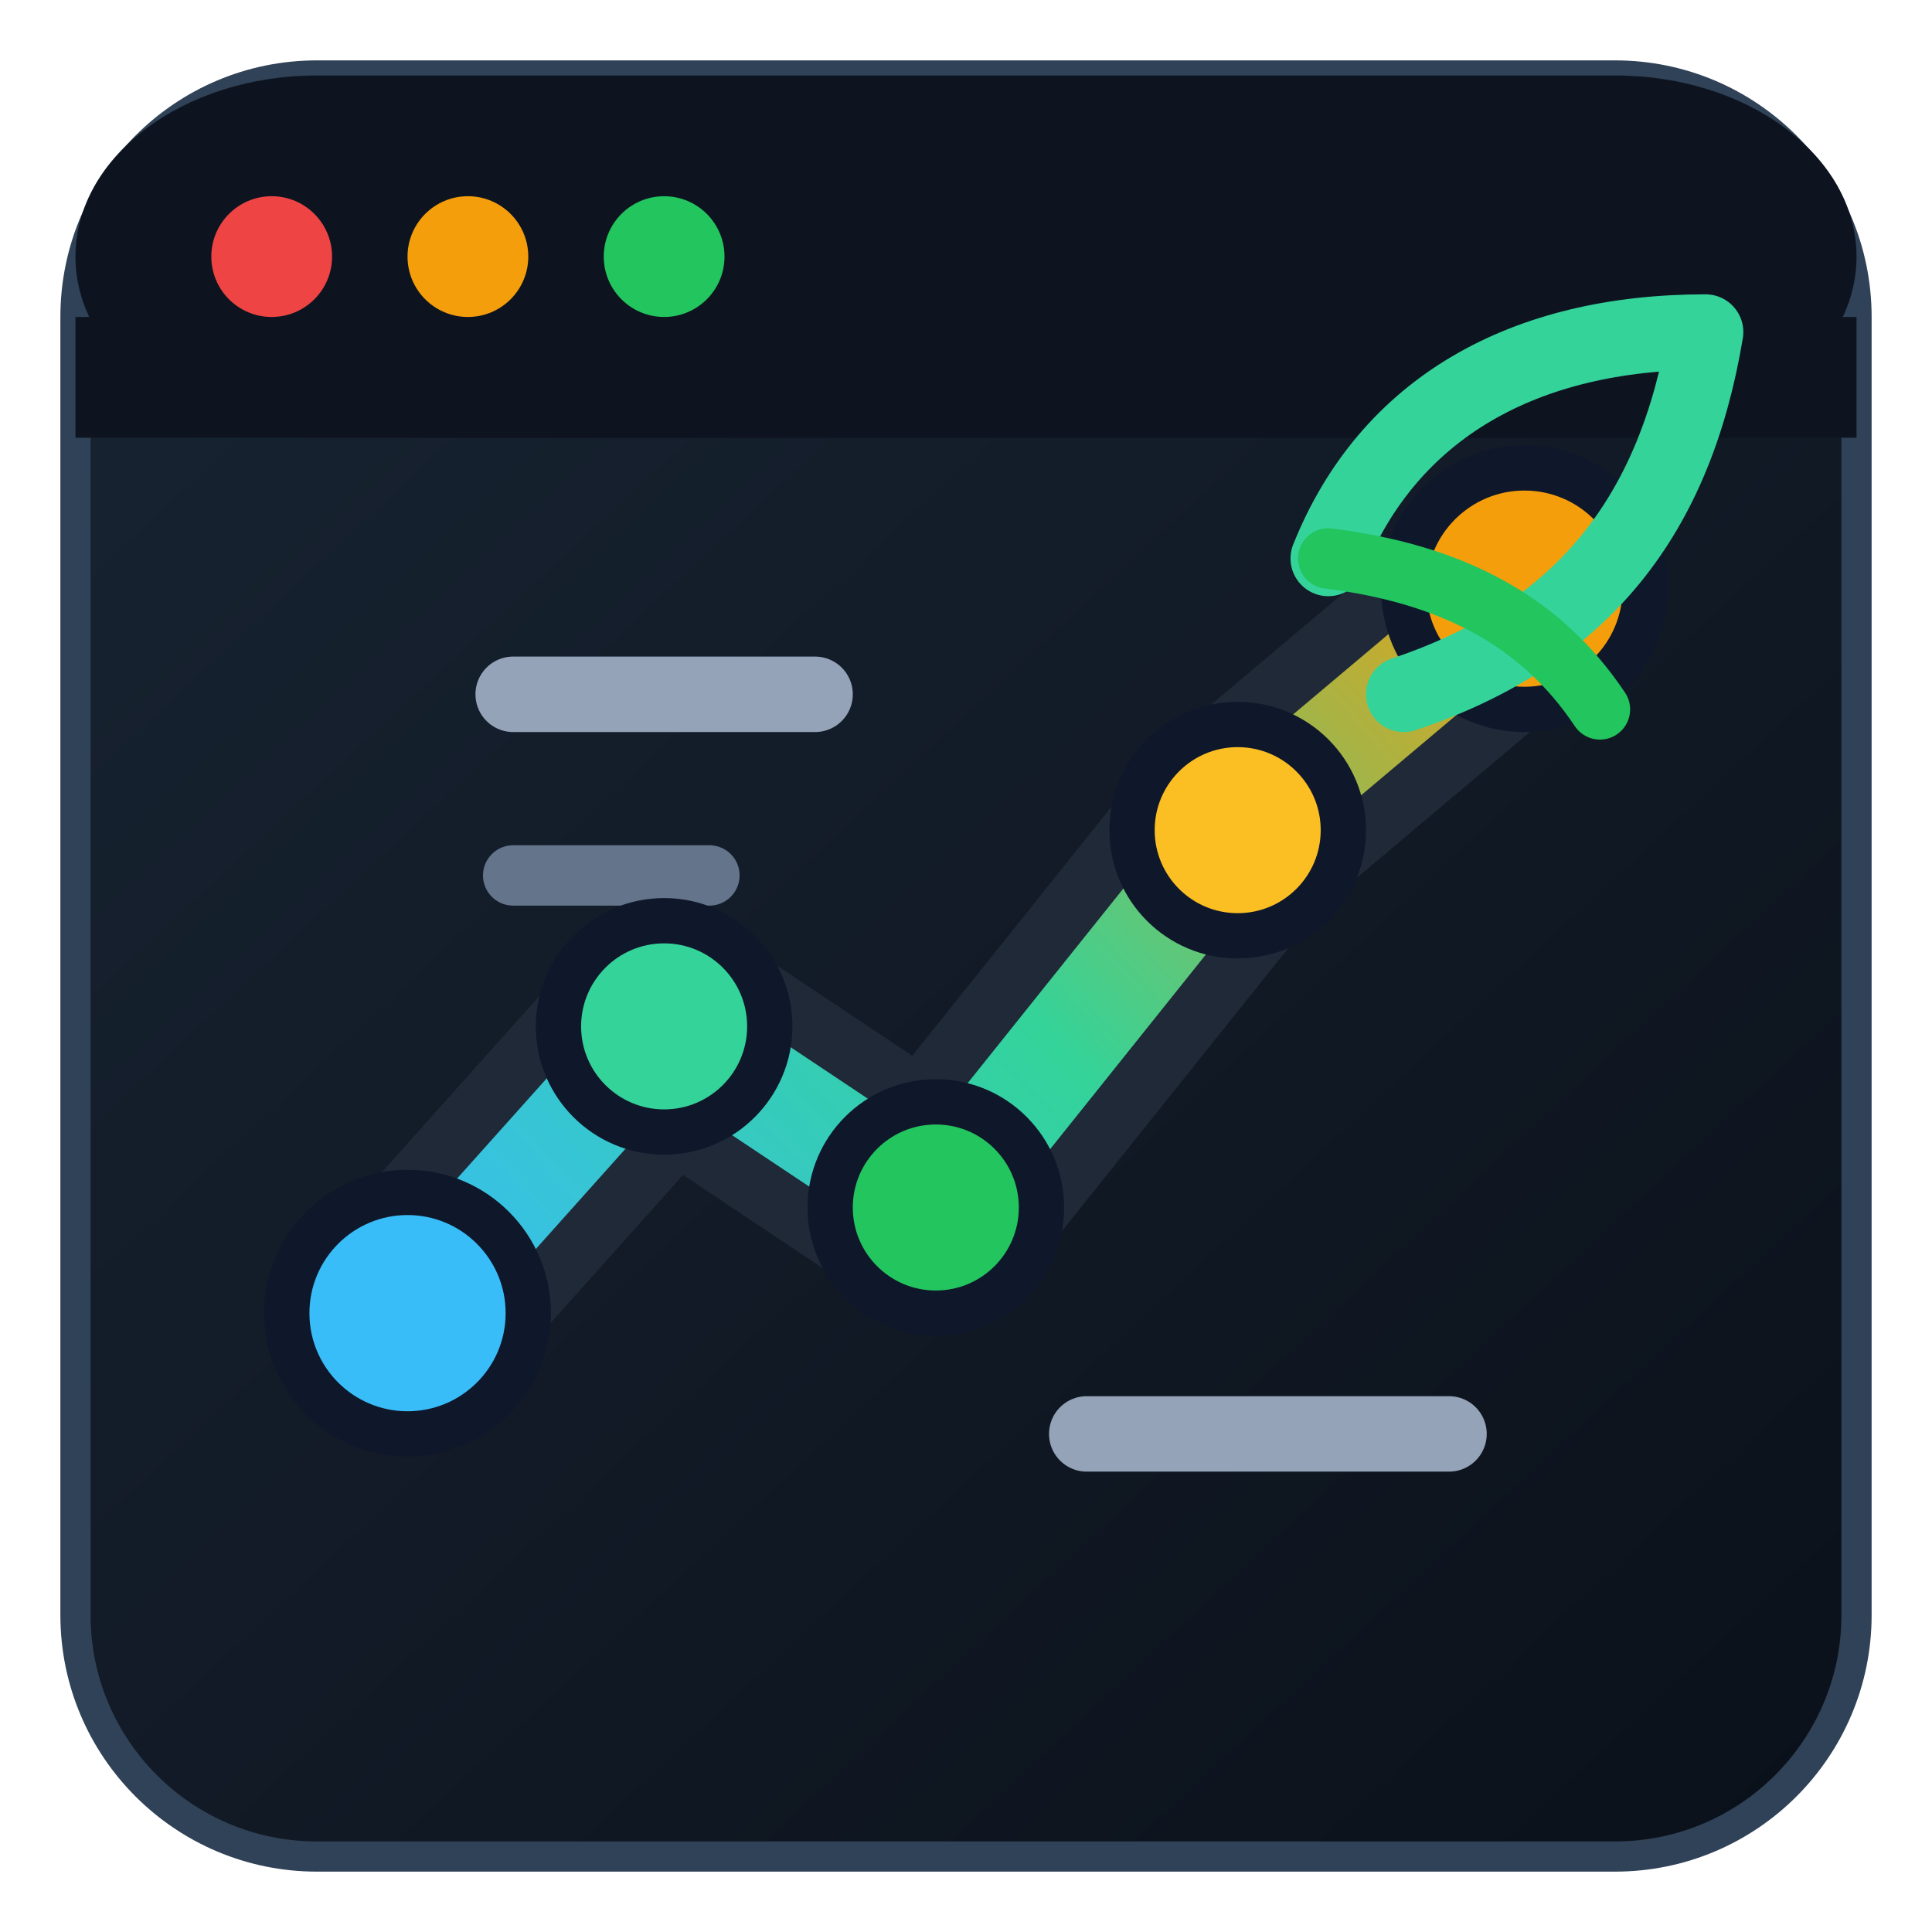
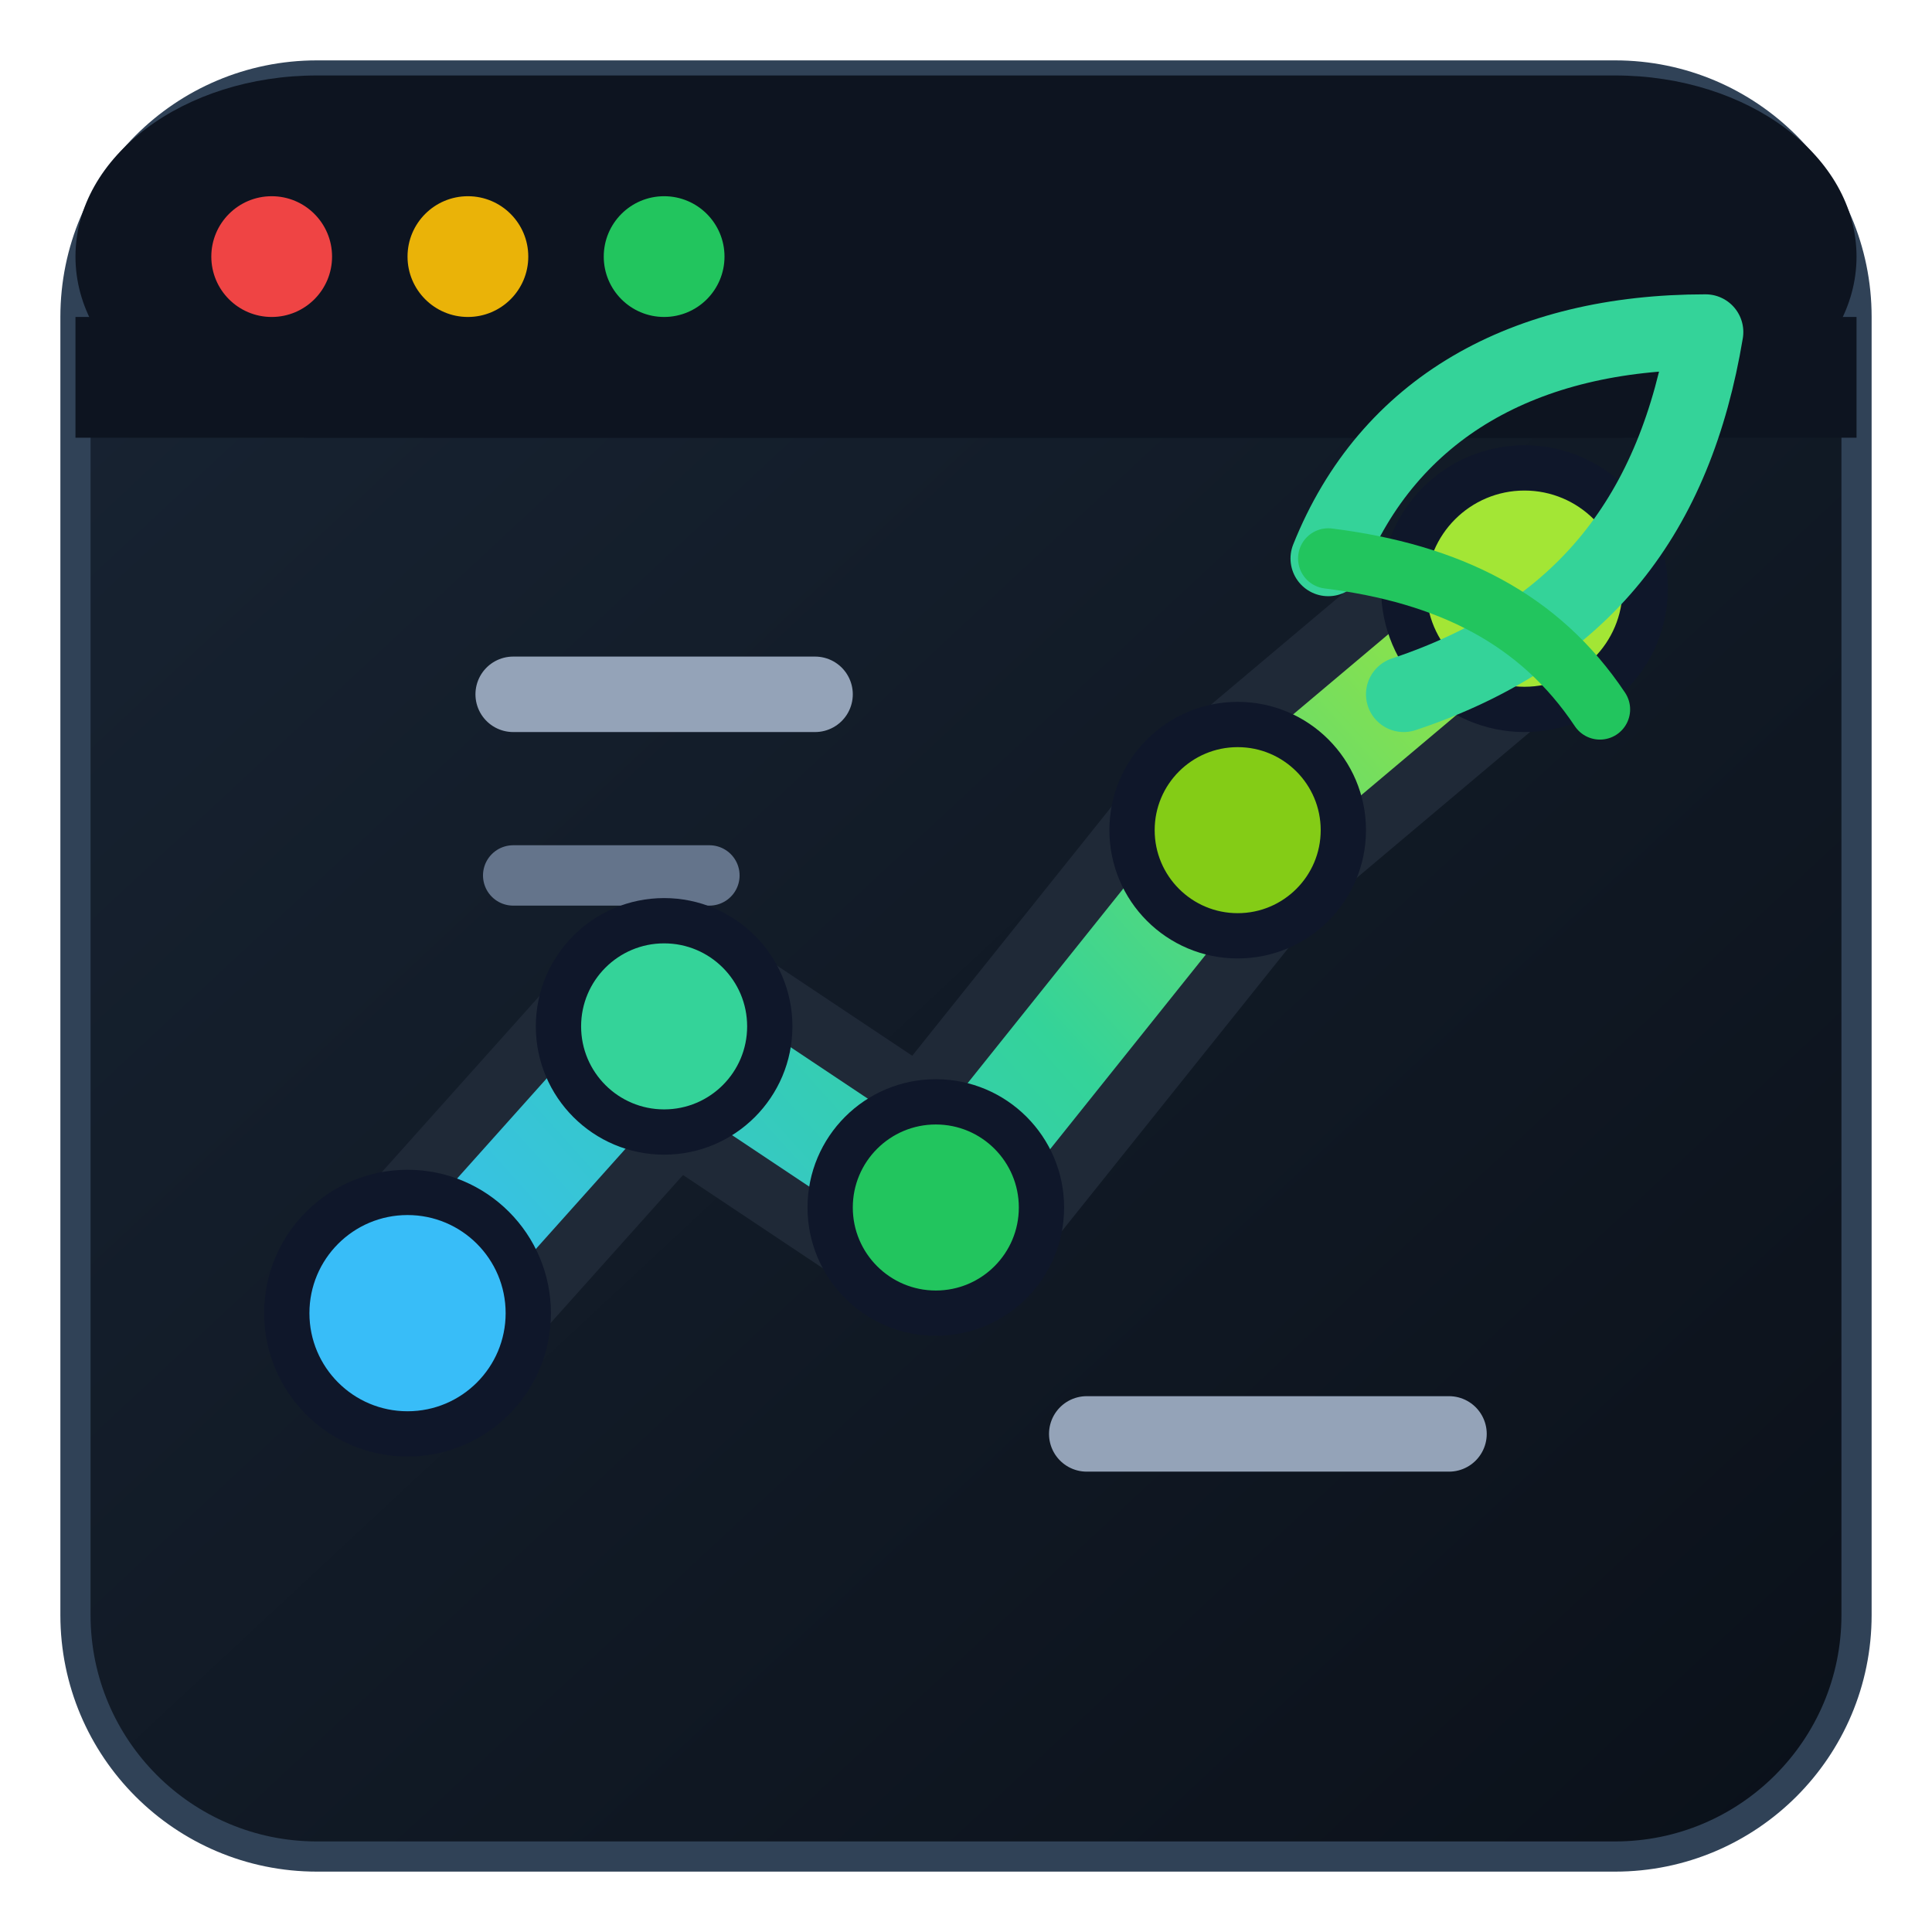
<svg xmlns="http://www.w3.org/2000/svg" viewBox="0 0 128 128" role="img" aria-label="Forager">
  <defs>
    <linearGradient id="shell" x1="10" y1="6" x2="118" y2="122" gradientUnits="userSpaceOnUse">
      <stop offset="0" stop-color="#182433" />
      <stop offset="1" stop-color="#0b111a" />
    </linearGradient>
    <linearGradient id="route" x1="30" y1="94" x2="99" y2="32" gradientUnits="userSpaceOnUse">
      <stop offset="0" stop-color="#38bdf8" />
      <stop offset="0.5" stop-color="#34d399" />
-       <stop offset="1" stop-color="#f59e0b" />
+       <stop offset="1" stop-color="#a3e635" />
    </linearGradient>
  </defs>
  <rect x="5" y="5" width="118" height="118" rx="16" fill="url(#shell)" stroke="#304257" stroke-width="2" />
  <rect x="5" y="5" width="118" height="24" rx="16" fill="#0d1420" />
  <path d="M5 21h118v8H5z" fill="#0d1420" />
  <circle cx="18" cy="17" r="4" fill="#ef4444" />
-   <circle cx="31" cy="17" r="4" fill="#f59e0b" />
+   <circle cx="31" cy="17" r="4" fill="#eab308" />
  <circle cx="44" cy="17" r="4" fill="#22c55e" />
  <path d="M27 87l17-19 18 12 20-25 19-16" fill="none" stroke="#1f2937" stroke-width="15" stroke-linecap="round" stroke-linejoin="round" />
  <path d="M27 87l17-19 18 12 20-25 19-16" fill="none" stroke="url(#route)" stroke-width="7" stroke-linecap="round" stroke-linejoin="round" />
  <path d="M34 46h20" stroke="#94a3b8" stroke-width="5" stroke-linecap="round" />
  <path d="M34 58h13" stroke="#64748b" stroke-width="4" stroke-linecap="round" />
  <path d="M72 95h24" stroke="#94a3b8" stroke-width="5" stroke-linecap="round" />
  <circle cx="27" cy="87" r="8" fill="#38bdf8" stroke="#0f172a" stroke-width="3" />
  <circle cx="44" cy="68" r="7" fill="#34d399" stroke="#0f172a" stroke-width="3" />
  <circle cx="62" cy="80" r="7" fill="#22c55e" stroke="#0f172a" stroke-width="3" />
-   <circle cx="82" cy="55" r="7" fill="#fbbf24" stroke="#0f172a" stroke-width="3" />
-   <circle cx="101" cy="39" r="8" fill="#f59e0b" stroke="#0f172a" stroke-width="3" />
+   <circle cx="82" cy="55" r="7" fill="#84cc16" stroke="#0f172a" stroke-width="3" />
+   <circle cx="101" cy="39" r="8" fill="#a3e635" stroke="#0f172a" stroke-width="3" />
  <path d="M88 37c4-10 13-15 25-15-2 12-8 20-20 24" fill="none" stroke="#34d399" stroke-width="5" stroke-linecap="round" stroke-linejoin="round" />
  <path d="M88 37c8 1 14 4 18 10" fill="none" stroke="#22c55e" stroke-width="4" stroke-linecap="round" />
</svg>
